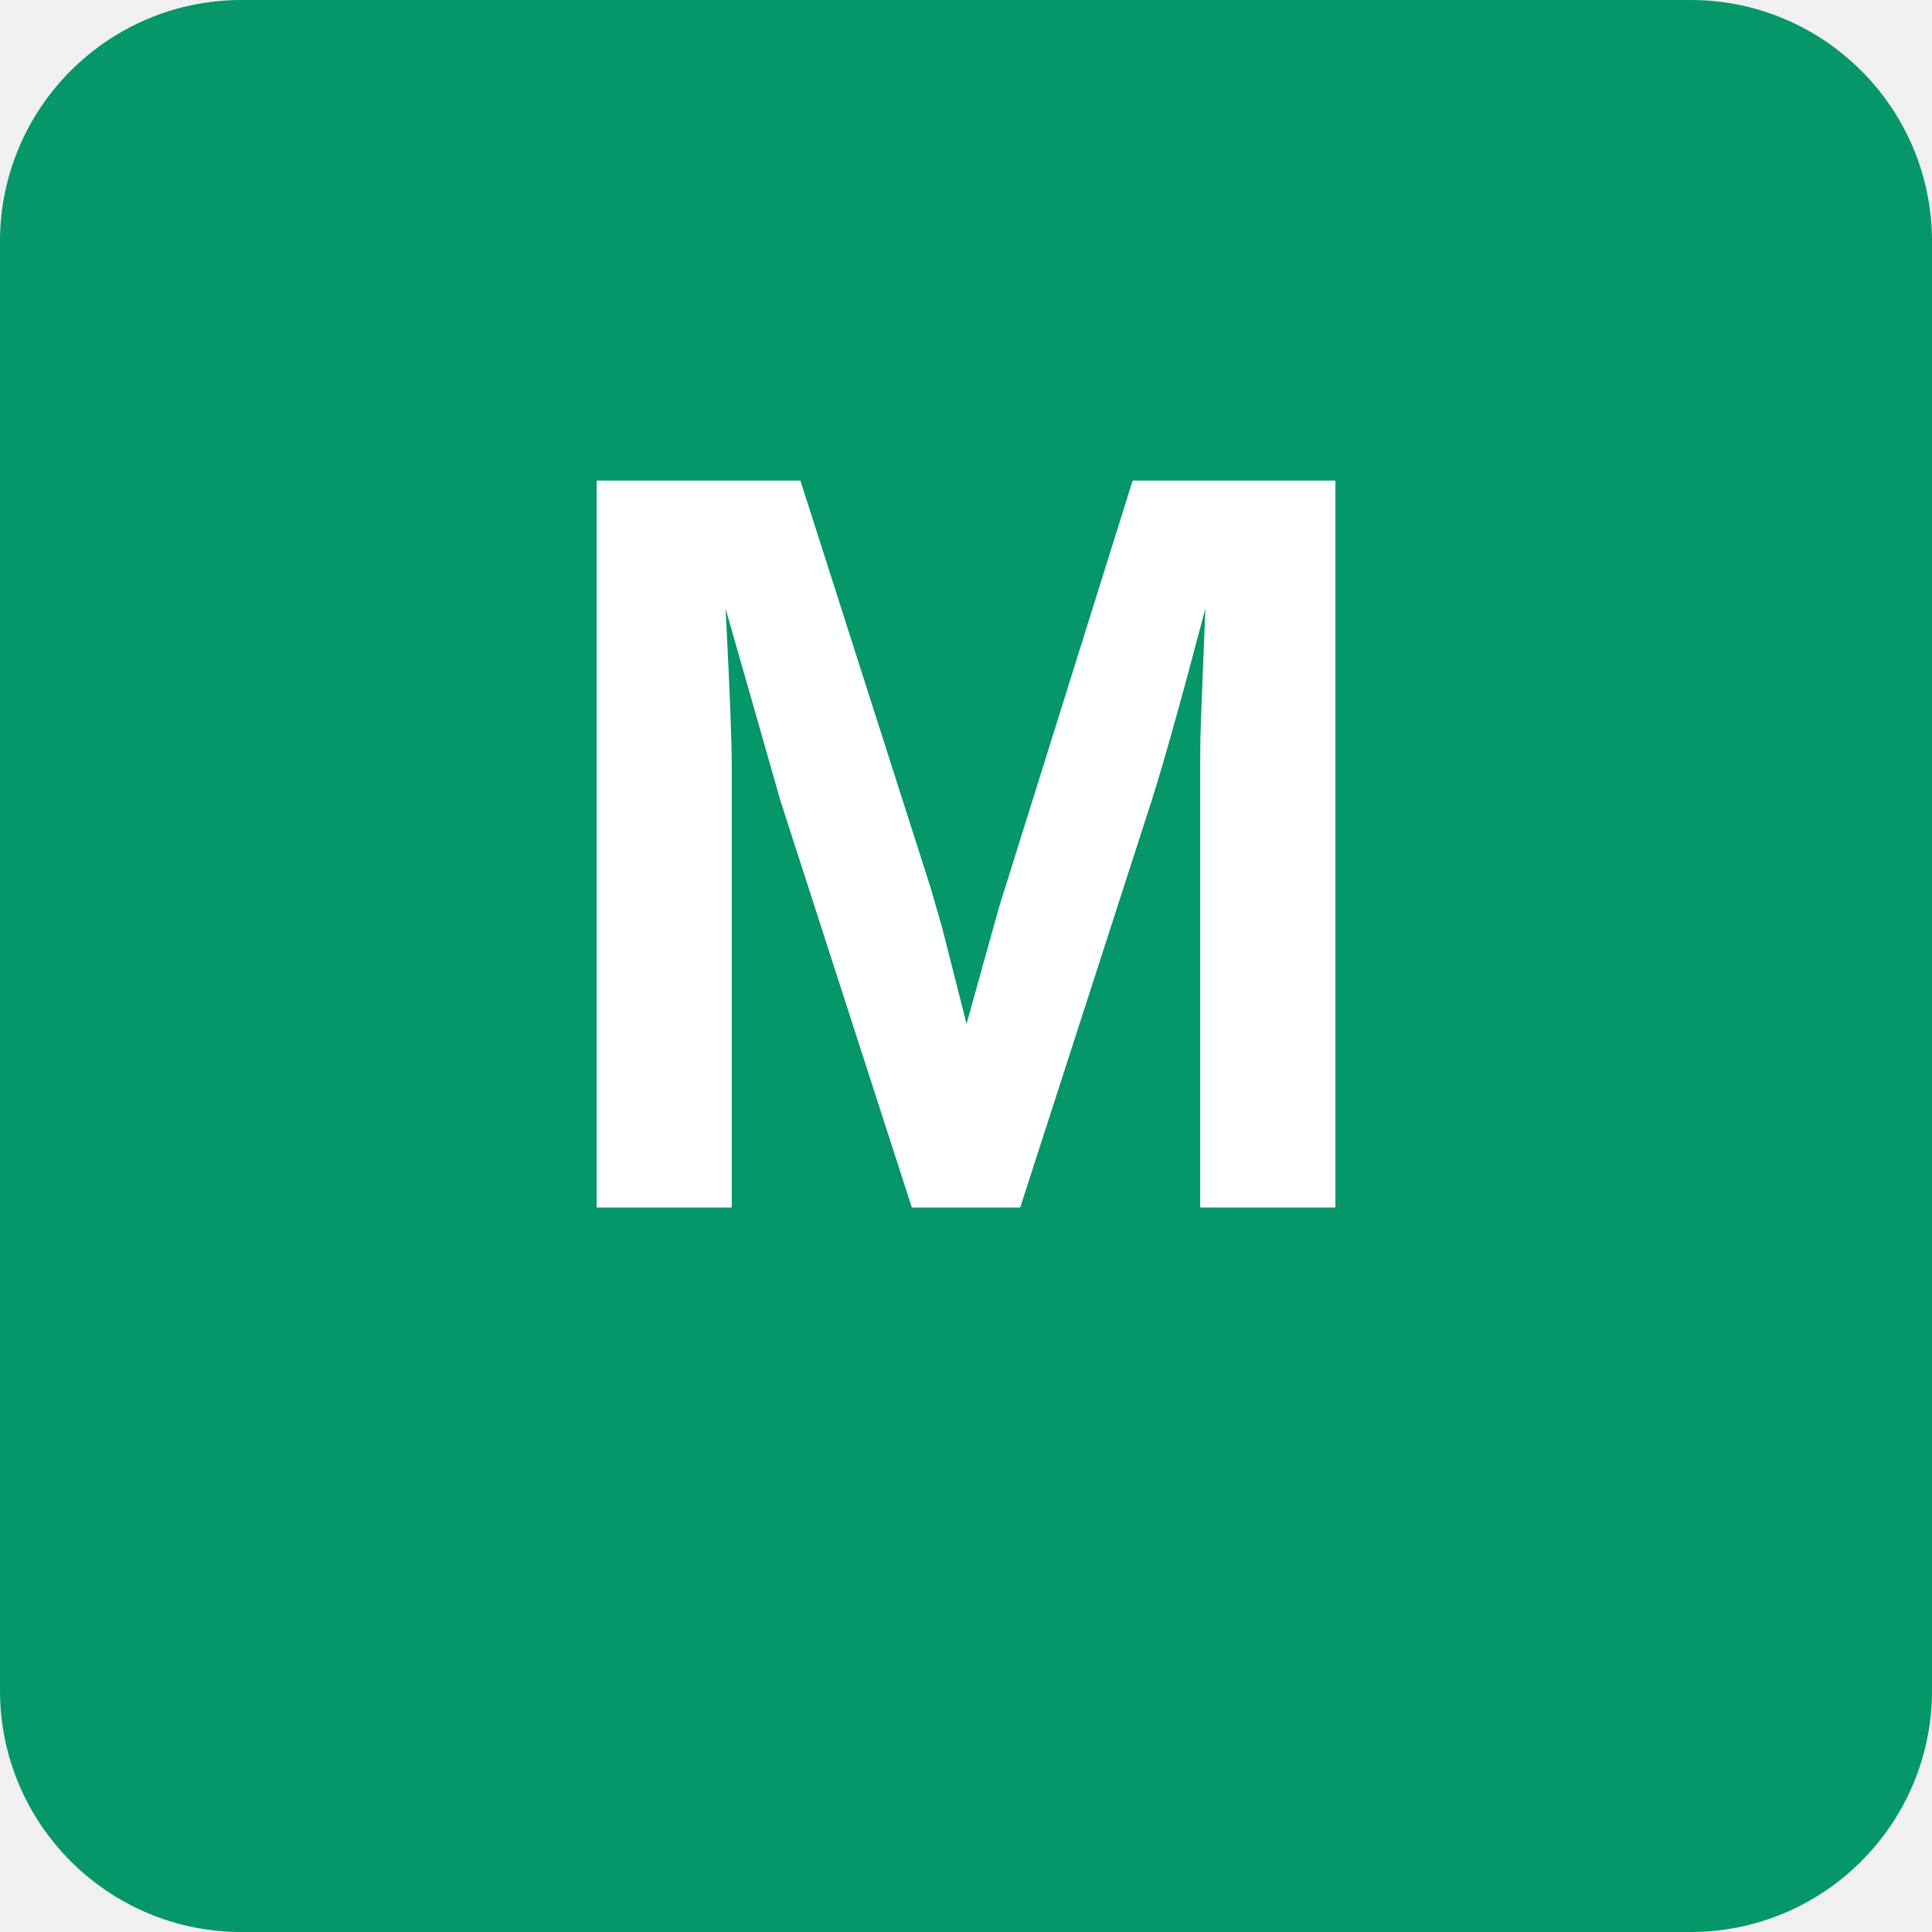
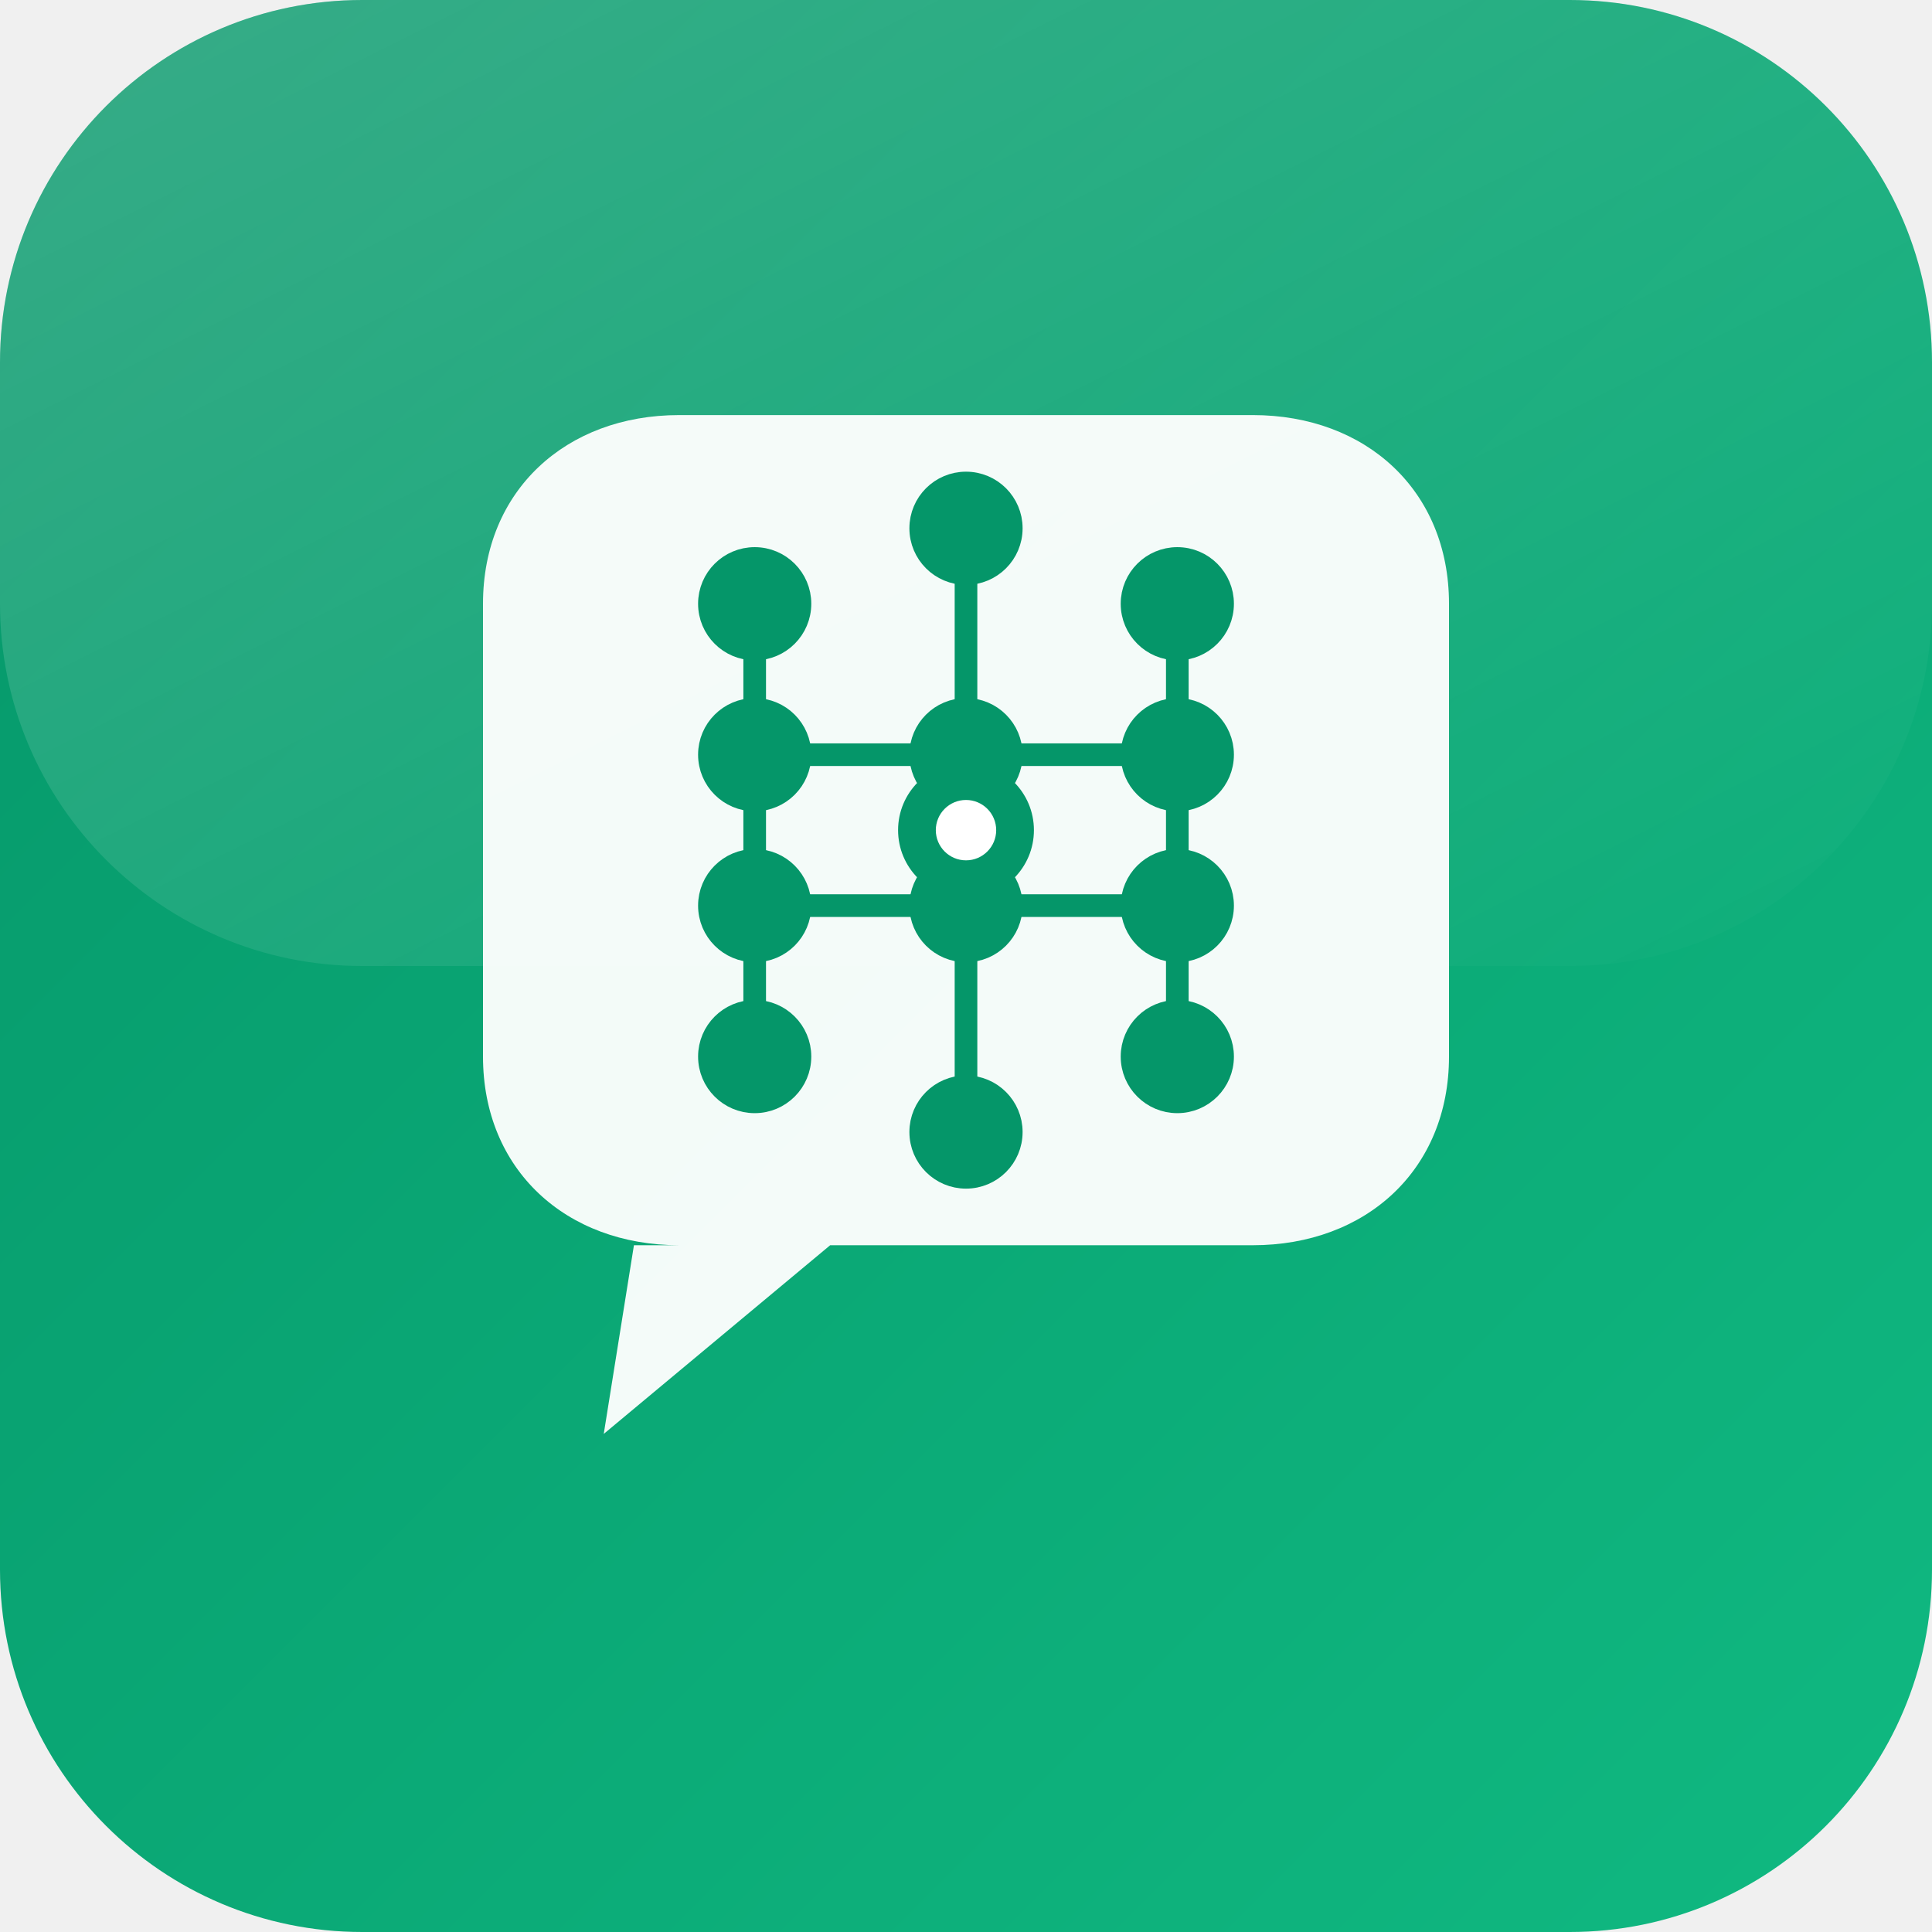
<svg xmlns="http://www.w3.org/2000/svg" width="512" height="512" viewBox="0 0 512 512">
-   <rect width="512" height="512" rx="64" fill="#059669" />
-   <text x="256" y="320" font-family="Arial, sans-serif" font-size="280" font-weight="bold" fill="white" text-anchor="middle">M</text>
+   <defs>
+     <linearGradient id="bg" x1="0%" y1="0%" x2="100%" y2="100%">
+       <stop offset="0%" stop-color="#059669" />
+       <stop offset="100%" stop-color="#10b981" />
+     </linearGradient>
+     <linearGradient id="shine" x1="0%" y1="0%" x2="100%" y2="100%">
+       <stop offset="0%" stop-color="rgba(255,255,255,0.2)" />
+       <stop offset="100%" stop-color="rgba(255,255,255,0)" />
+     </linearGradient>
+   </defs>
+   <rect width="512" height="512" rx="96" fill="url(#bg)" />
+   <rect width="512" height="256" rx="96" fill="url(#shine)" />
+   <path d="M128 160 C128 130 150 110 180 110 L332 110 C362 110 384 130 384 160 L384 280 C384 310 362 330 332 330 L220 330 L160 380 L168 330 L180 330 C150 330 128 310 128 280 Z" fill="white" fill-opacity="0.95" />
+   <g stroke="#059669" stroke-width="6" fill="none" stroke-linecap="round">
+     <line x1="200" y1="160" x2="200" y2="280" />
+     <line x1="256" y1="140" x2="256" y2="300" />
+     <line x1="312" y1="160" x2="312" y2="280" />
+     <line x1="200" y1="200" x2="312" y2="200" />
+     <line x1="200" y1="240" x2="312" y2="240" />
+     <circle cx="200" cy="160" r="12" fill="#059669" />
+     <circle cx="256" cy="140" r="12" fill="#059669" />
+     <circle cx="312" cy="160" r="12" fill="#059669" />
+     <circle cx="200" cy="200" r="12" fill="#059669" />
+     <circle cx="256" cy="200" r="12" fill="#059669" />
+     <circle cx="312" cy="200" r="12" fill="#059669" />
+     <circle cx="200" cy="240" r="12" fill="#059669" />
+     <circle cx="256" cy="240" r="12" fill="#059669" />
+     <circle cx="312" cy="240" r="12" fill="#059669" />
+     <circle cx="200" cy="280" r="12" fill="#059669" />
+     <circle cx="256" cy="300" r="12" fill="#059669" />
+     <circle cx="312" cy="280" r="12" fill="#059669" />
+   </g>
+   <circle cx="256" cy="220" r="18" fill="#059669" />
+   <circle cx="256" cy="220" r="8" fill="white" />
</svg>
